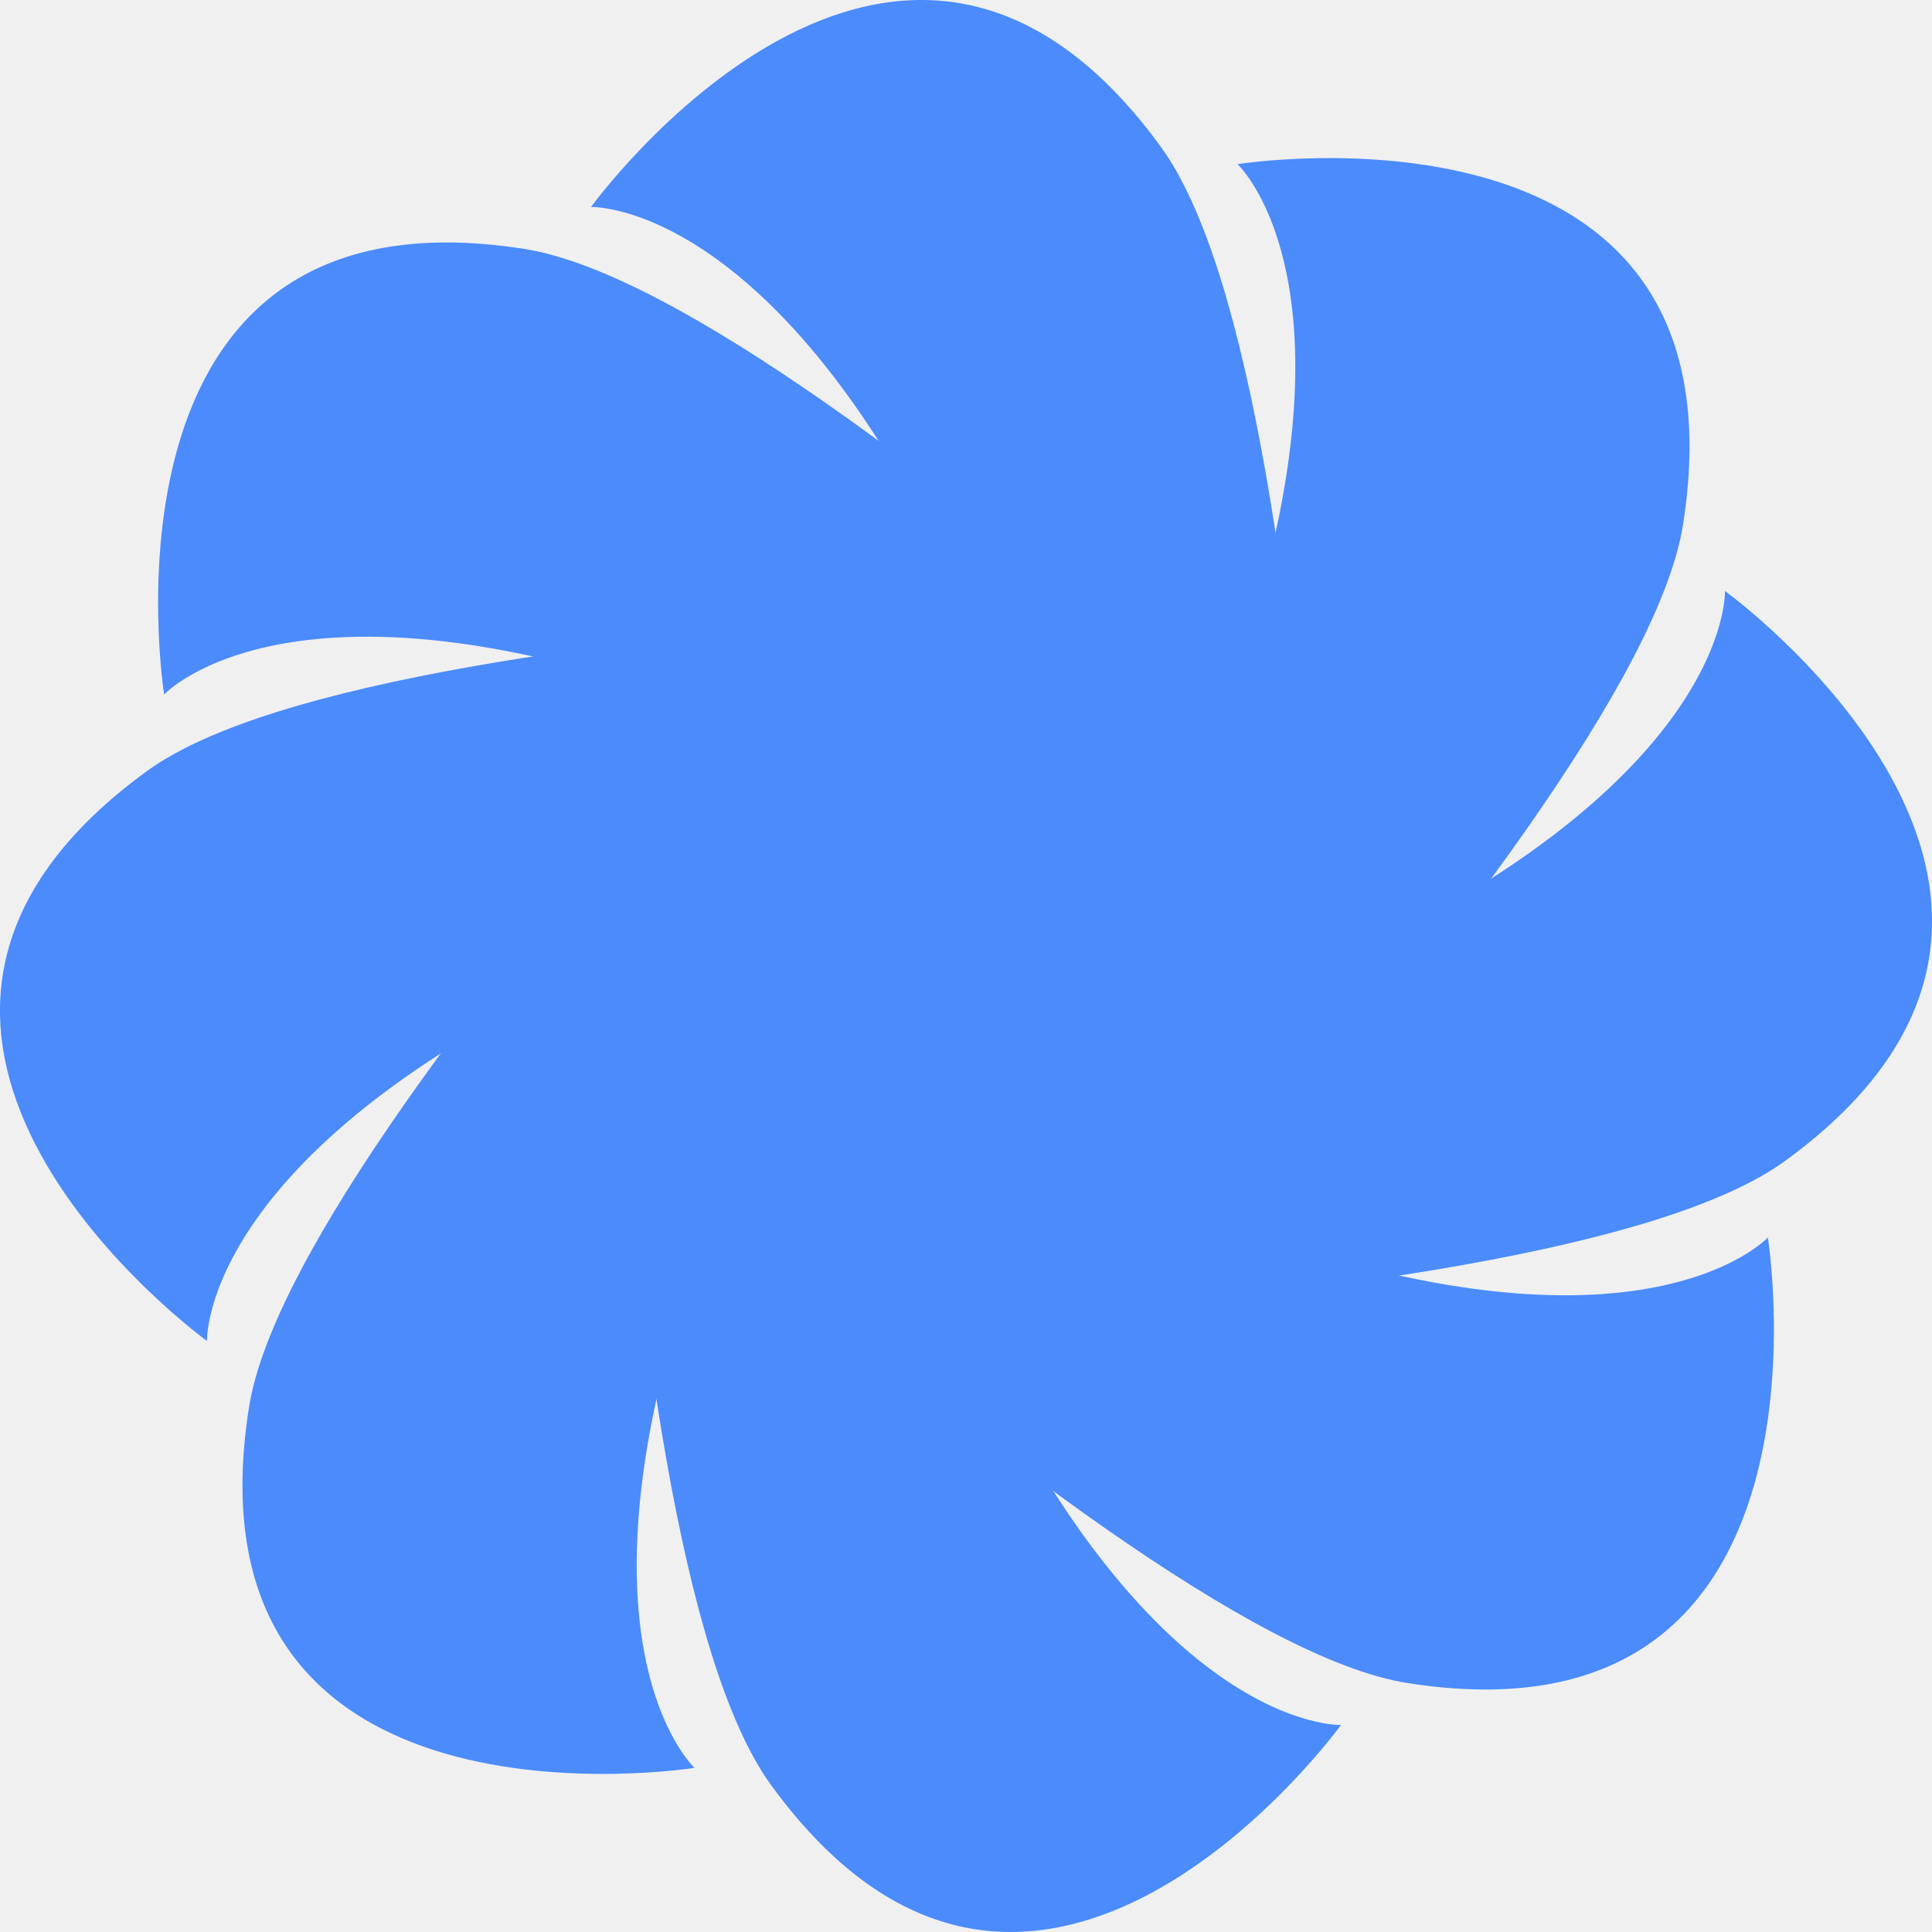
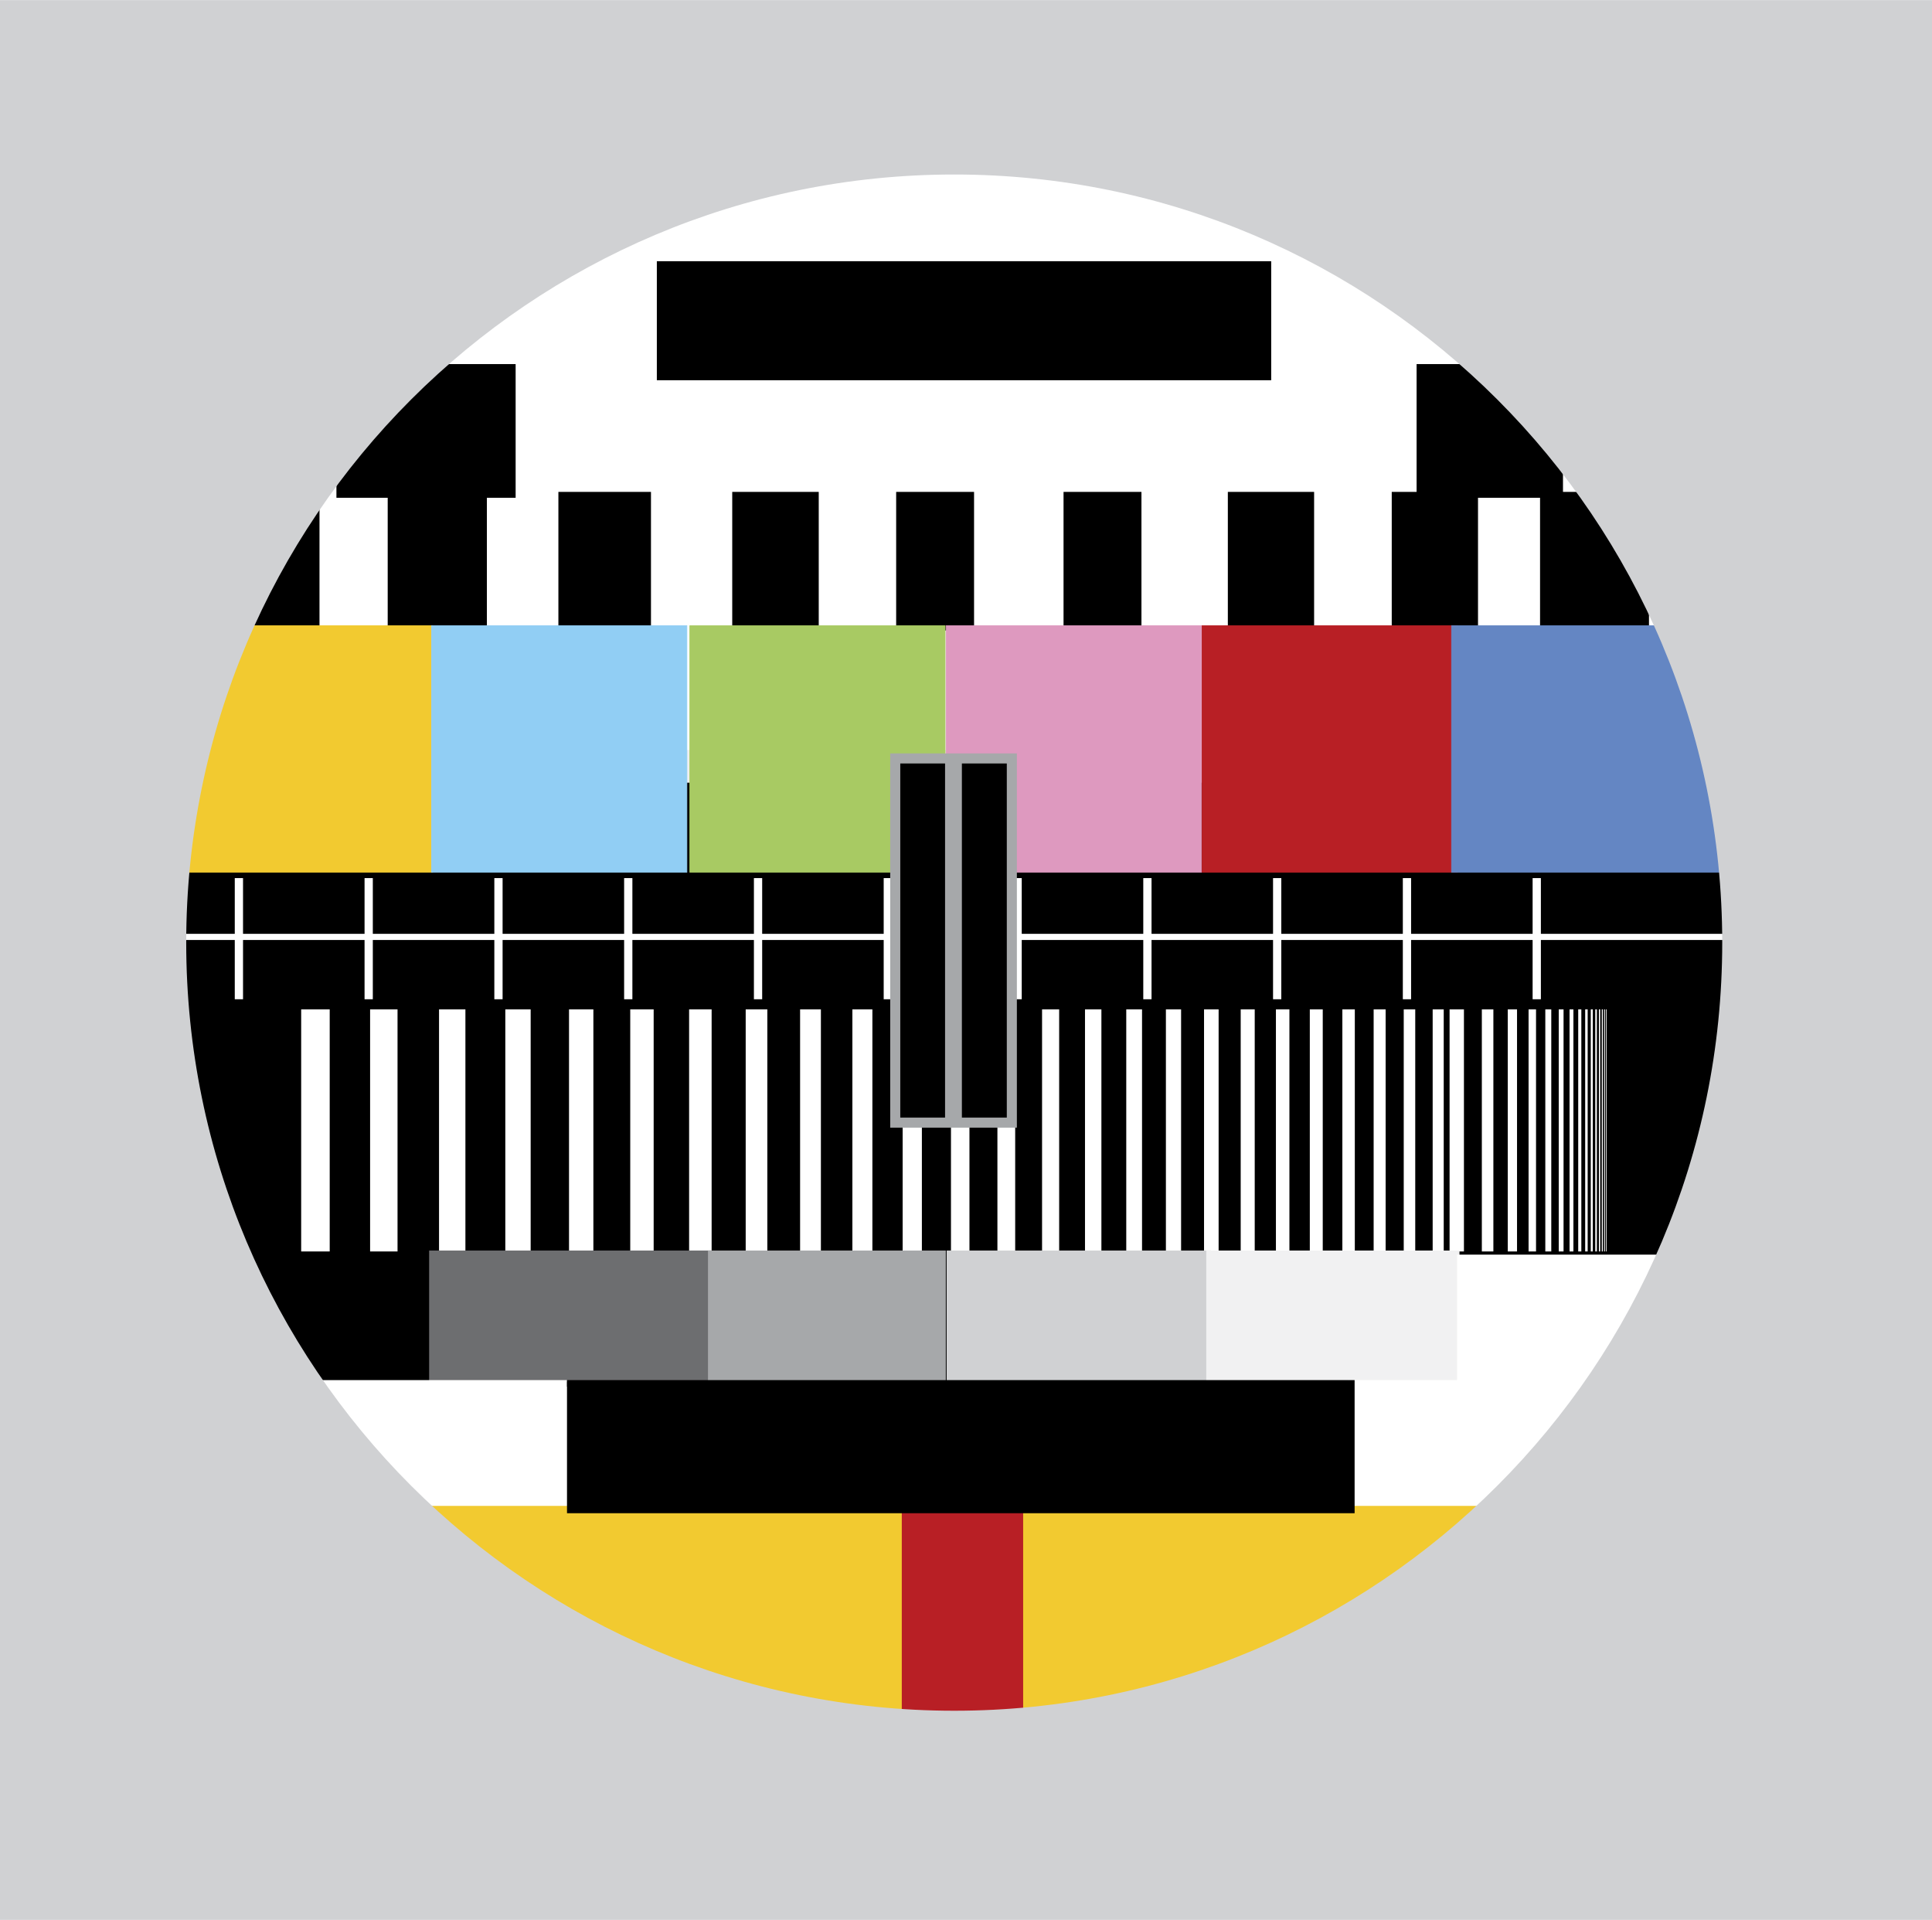
- <svg xmlns="http://www.w3.org/2000/svg" width="300" height="300" viewBox="0 0 300 300" fill="none">
-   <path d="M91.771 32.146C91.771 32.146 139.312 -33.501 180.279 22.829C208.229 61.26 208.229 239.442 208.229 239.442L189.596 239.442C189.596 239.442 180.279 161.415 151.165 96.198C122.05 30.981 91.771 32.146 91.771 32.146Z" fill="#4B8BFC" />
-   <path d="M192.161 25.49C192.161 25.49 272.197 12.688 261.334 81.487C253.923 128.426 127.93 254.419 127.93 254.419L114.754 241.243C114.754 241.243 163.339 179.482 188.867 112.78C214.395 46.077 192.161 25.49 192.161 25.49Z" fill="#4B8BFC" />
-   <path d="M267.854 91.771C267.854 91.771 333.501 139.312 277.171 180.279C238.74 208.229 60.558 208.229 60.558 208.229L60.558 189.596C60.558 189.596 138.585 180.279 203.802 151.165C269.019 122.05 267.854 91.771 267.854 91.771Z" fill="#4B8BFC" />
-   <path d="M274.51 192.161C274.51 192.161 287.312 272.197 218.513 261.334C171.574 253.923 45.581 127.93 45.581 127.93L58.757 114.754C58.757 114.754 120.518 163.339 187.22 188.867C253.923 214.395 274.51 192.161 274.51 192.161Z" fill="#4B8BFC" />
-   <path d="M208.229 267.854C208.229 267.854 160.688 333.501 119.721 277.171C91.771 238.74 91.771 60.558 91.771 60.558L110.404 60.558C110.404 60.558 119.721 138.585 148.835 203.802C177.95 269.019 208.229 267.854 208.229 267.854Z" fill="#4B8BFC" />
-   <path d="M107.839 274.51C107.839 274.51 27.803 287.312 38.666 218.513C46.077 171.574 172.071 45.581 172.071 45.581L185.246 58.757C185.246 58.757 136.661 120.518 111.133 187.22C85.605 253.923 107.839 274.51 107.839 274.51Z" fill="#4B8BFC" />
-   <path d="M32.146 208.229C32.146 208.229 -33.501 160.688 22.829 119.721C61.26 91.771 239.442 91.771 239.442 91.771V110.404C239.442 110.404 161.415 119.721 96.198 148.835C30.981 177.95 32.146 208.229 32.146 208.229Z" fill="#4B8BFC" />
-   <path d="M25.49 107.839C25.49 107.839 12.688 27.803 81.487 38.666C128.426 46.077 254.419 172.07 254.419 172.07L241.243 185.246C241.243 185.246 179.482 136.661 112.78 111.133C46.077 85.605 25.49 107.839 25.49 107.839Z" fill="#4B8BFC" />
-   <path d="M184.004 149.067C184.004 168.362 168.362 184.004 149.067 184.004C129.771 184.004 114.129 168.362 114.129 149.067C114.129 129.771 129.771 114.129 149.067 114.129C168.362 114.129 184.004 129.771 184.004 149.067Z" fill="#4B8BFC" />
+ <svg xmlns="http://www.w3.org/2000/svg" width="2500" height="2484" viewBox="0 0 192.756 191.488">
+   <path fill-rule="evenodd" clip-rule="evenodd" d="M4.513 78.059h185.311v60.25H4.513v-60.25z" />
+   <path fill-rule="evenodd" clip-rule="evenodd" fill="#fff" d="M30.048 100.666h2.847v24.15h-2.847v-24.15zM144.625 100.666h1.432v24.15h-1.432v-24.15zM147.844 100.666h1.15v24.15h-1.15v-24.15zM150.43 100.666h.924v24.15h-.924v-24.15zM152.506 100.666h.744v24.15h-.744v-24.15zM154.176 100.666h.595v24.15h-.595v-24.15zM155.516 100.666h.48v24.15h-.48v-24.15zM156.594 100.666h.385v24.15h-.385v-24.15zM157.459 100.666h.311v24.15h-.311v-24.15zM158.154 100.666h.248v24.15h-.248v-24.15zM158.713 100.666h.199v24.15h-.199v-24.15zM159.162 100.666h.16v24.15h-.16v-24.15zM159.523 100.666h.127v24.15h-.127v-24.15zM159.812 100.666h.104v24.15h-.104v-24.15zM160.045 100.666h.084v24.15h-.084v-24.15zM160.232 100.666h.067v24.15h-.067v-24.15zM36.925 100.666h2.737v24.15h-2.737v-24.15zM43.803 100.666h2.631v24.15h-2.631v-24.15zM50.415 100.666h2.529v24.15h-2.529v-24.15zM56.771 100.666h2.43v24.15h-2.43v-24.15zM62.879 100.666h2.337v24.15h-2.337v-24.15zM68.752 100.666h2.247v24.15h-2.247v-24.15zM74.398 100.666h2.159v24.15h-2.159v-24.15zM79.826 100.666h2.075v24.15h-2.075v-24.15zM85.042 100.666h1.996v24.15h-1.996v-24.15zM90.057 100.666h1.919v24.15h-1.919v-24.15zM94.878 100.666h1.844v24.15h-1.844v-24.15zM99.512 100.666h1.773v24.15h-1.773v-24.15zM103.967 100.666h1.705v24.15h-1.705v-24.15zM108.25 100.666h1.637v24.15h-1.637v-24.15zM112.367 100.666h1.574v24.15h-1.574v-24.15zM116.322 100.666h1.516v24.15h-1.516v-24.15zM120.127 100.666h1.455v24.15h-1.455v-24.15zM123.785 100.666h1.399v24.15h-1.399v-24.15zM127.299 100.666h1.346v24.15h-1.346v-24.15zM130.68 100.666h1.291v24.15h-1.291v-24.15zM133.928 100.666h1.242v24.15h-1.242v-24.15zM137.049 100.666h1.195v24.15h-1.195v-24.15zM140.051 100.666h1.148v24.15h-1.148v-24.15zM142.938 100.666h1.103v24.15h-1.103v-24.15z" />
+   <path fill-rule="evenodd" clip-rule="evenodd" fill="#6d6e70" d="M42.815 124.723h28.15v13.097h-28.15v-13.097z" />
+   <path fill-rule="evenodd" clip-rule="evenodd" fill="#a6a8aa" d="M70.636 124.723h23.729v13.097H70.636v-13.097z" />
+   <path fill-rule="evenodd" clip-rule="evenodd" fill="#d0d1d3" d="M94.444 124.723h26.365v13.097H94.444v-13.097z" />
+   <path fill-rule="evenodd" clip-rule="evenodd" fill="#f1f1f2" d="M120.35 124.723h25.263v13.097H120.35v-13.097z" />
+   <path fill-rule="evenodd" clip-rule="evenodd" fill="#fff" d="M30.707 137.65h25.864v12.766H30.707V137.65zM134.492 137.65h25.863v12.766h-25.863V137.65z" />
+   <path fill-rule="evenodd" clip-rule="evenodd" fill="#fff" d="M145.373 125.133h25.863v12.765h-25.863v-12.765z" />
+   <path fill-rule="evenodd" clip-rule="evenodd" fill="#f2ca30" d="M32.664 150.197h124.088v34.916H32.664v-34.916z" />
+   <path fill-rule="evenodd" clip-rule="evenodd" fill="#b81f25" d="M89.971 150.816h12.109v25.553H89.971v-25.553z" />
+   <path fill-rule="evenodd" clip-rule="evenodd" d="M56.571 137.65h78.579v13.278H56.571V137.65z" />
+   <path fill-rule="evenodd" clip-rule="evenodd" fill="#fff" d="M3.525 12.578h179.75v62.207H3.525V12.578z" />
+   <path fill-rule="evenodd" clip-rule="evenodd" stroke="#000" stroke-width=".402" stroke-miterlimit="2.613" d="M65.734 26.243h60.893v11.469H65.734V26.243zM23.5 49.581h8.175v13.095H23.5V49.581zM38.882 45.319h9.493v17.357h-9.493V45.319zM55.912 49.251h8.835v13.425h-8.835V49.251zM73.256 49.251h8.229v13.425h-8.229V49.251zM89.611 49.251h7.37v13.425h-7.37V49.251zM106.311 49.251h7.371v13.425h-7.371V49.251zM122.703 49.251h8.205v13.425h-8.205V49.251zM139.055 49.251h8.205v13.425h-8.205V49.251zM153.852 49.251h10.466v13.425h-10.466V49.251z" />
+   <path fill-rule="evenodd" clip-rule="evenodd" stroke="#000" stroke-width=".402" stroke-miterlimit="2.613" d="M141.535 49.436V36.502h14.203v12.934h-14.203zM33.767 49.436V36.502h17.477v12.934H33.767z" />
+   <path d="M23.835 99.66V87.574M36.784 99.66V87.574M49.732 99.66V87.574M62.681 99.66V87.574M75.63 99.66V87.574M88.578 99.66V87.574m12.949 12.086V87.574m12.95 12.086V87.574m12.947 12.086V87.574m12.949 12.086V87.574m12.949 12.086V87.574" fill="none" stroke="#fff" stroke-width=".824" stroke-miterlimit="2.613" />
+   <path fill="none" stroke="#fff" stroke-width=".614" stroke-miterlimit="2.613" d="M15.963 93.441H175.1" />
+   <path fill-rule="evenodd" clip-rule="evenodd" fill="#f2ca30" stroke="#f2ca30" stroke-width=".072" stroke-miterlimit="2.613" d="M16.952 62.402h26.193v24.581H16.952V62.402z" />
+   <path fill-rule="evenodd" clip-rule="evenodd" fill="#91cef4" stroke="#91cef4" stroke-width=".072" stroke-miterlimit="2.613" d="M43.059 62.402h25.47v24.581h-25.47V62.402z" />
+   <path fill-rule="evenodd" clip-rule="evenodd" fill="#a8ca63" stroke="#a8ca63" stroke-width=".072" stroke-miterlimit="2.613" d="M68.824 62.402h25.47v24.581h-25.47V62.402z" />
+   <path fill-rule="evenodd" clip-rule="evenodd" fill="#de99bf" stroke="#de99bf" stroke-width=".072" stroke-miterlimit="2.613" d="M94.397 62.402h25.47v24.581h-25.47V62.402z" />
+   <path fill-rule="evenodd" clip-rule="evenodd" fill="#b81f25" stroke="#b81f25" stroke-width=".072" stroke-miterlimit="2.613" d="M119.932 62.402h25.47v24.581h-25.47V62.402z" />
+   <path fill-rule="evenodd" clip-rule="evenodd" fill="#6486c3" stroke="#6486c3" stroke-width=".072" stroke-miterlimit="2.613" d="M144.824 62.402h27.596v24.581h-27.596V62.402z" />
+   <path fill-rule="evenodd" clip-rule="evenodd" stroke="#a6a8aa" stroke-width="1.005" stroke-miterlimit="2.613" d="M89.318 75.638h5.473v36.327h-5.473V75.638zM95.465 75.638h5.486v36.327h-5.486V75.638z" />
+   <path d="M0 0h192.756v191.488H0V0zm18.579 94.01c0-42.316 34.305-76.62 76.623-76.62 42.318 0 76.625 34.304 76.625 76.62s-34.307 76.621-76.625 76.621c-42.319 0-76.623-34.305-76.623-76.621z" fill-rule="evenodd" clip-rule="evenodd" fill="#d0d1d3" />
</svg>
